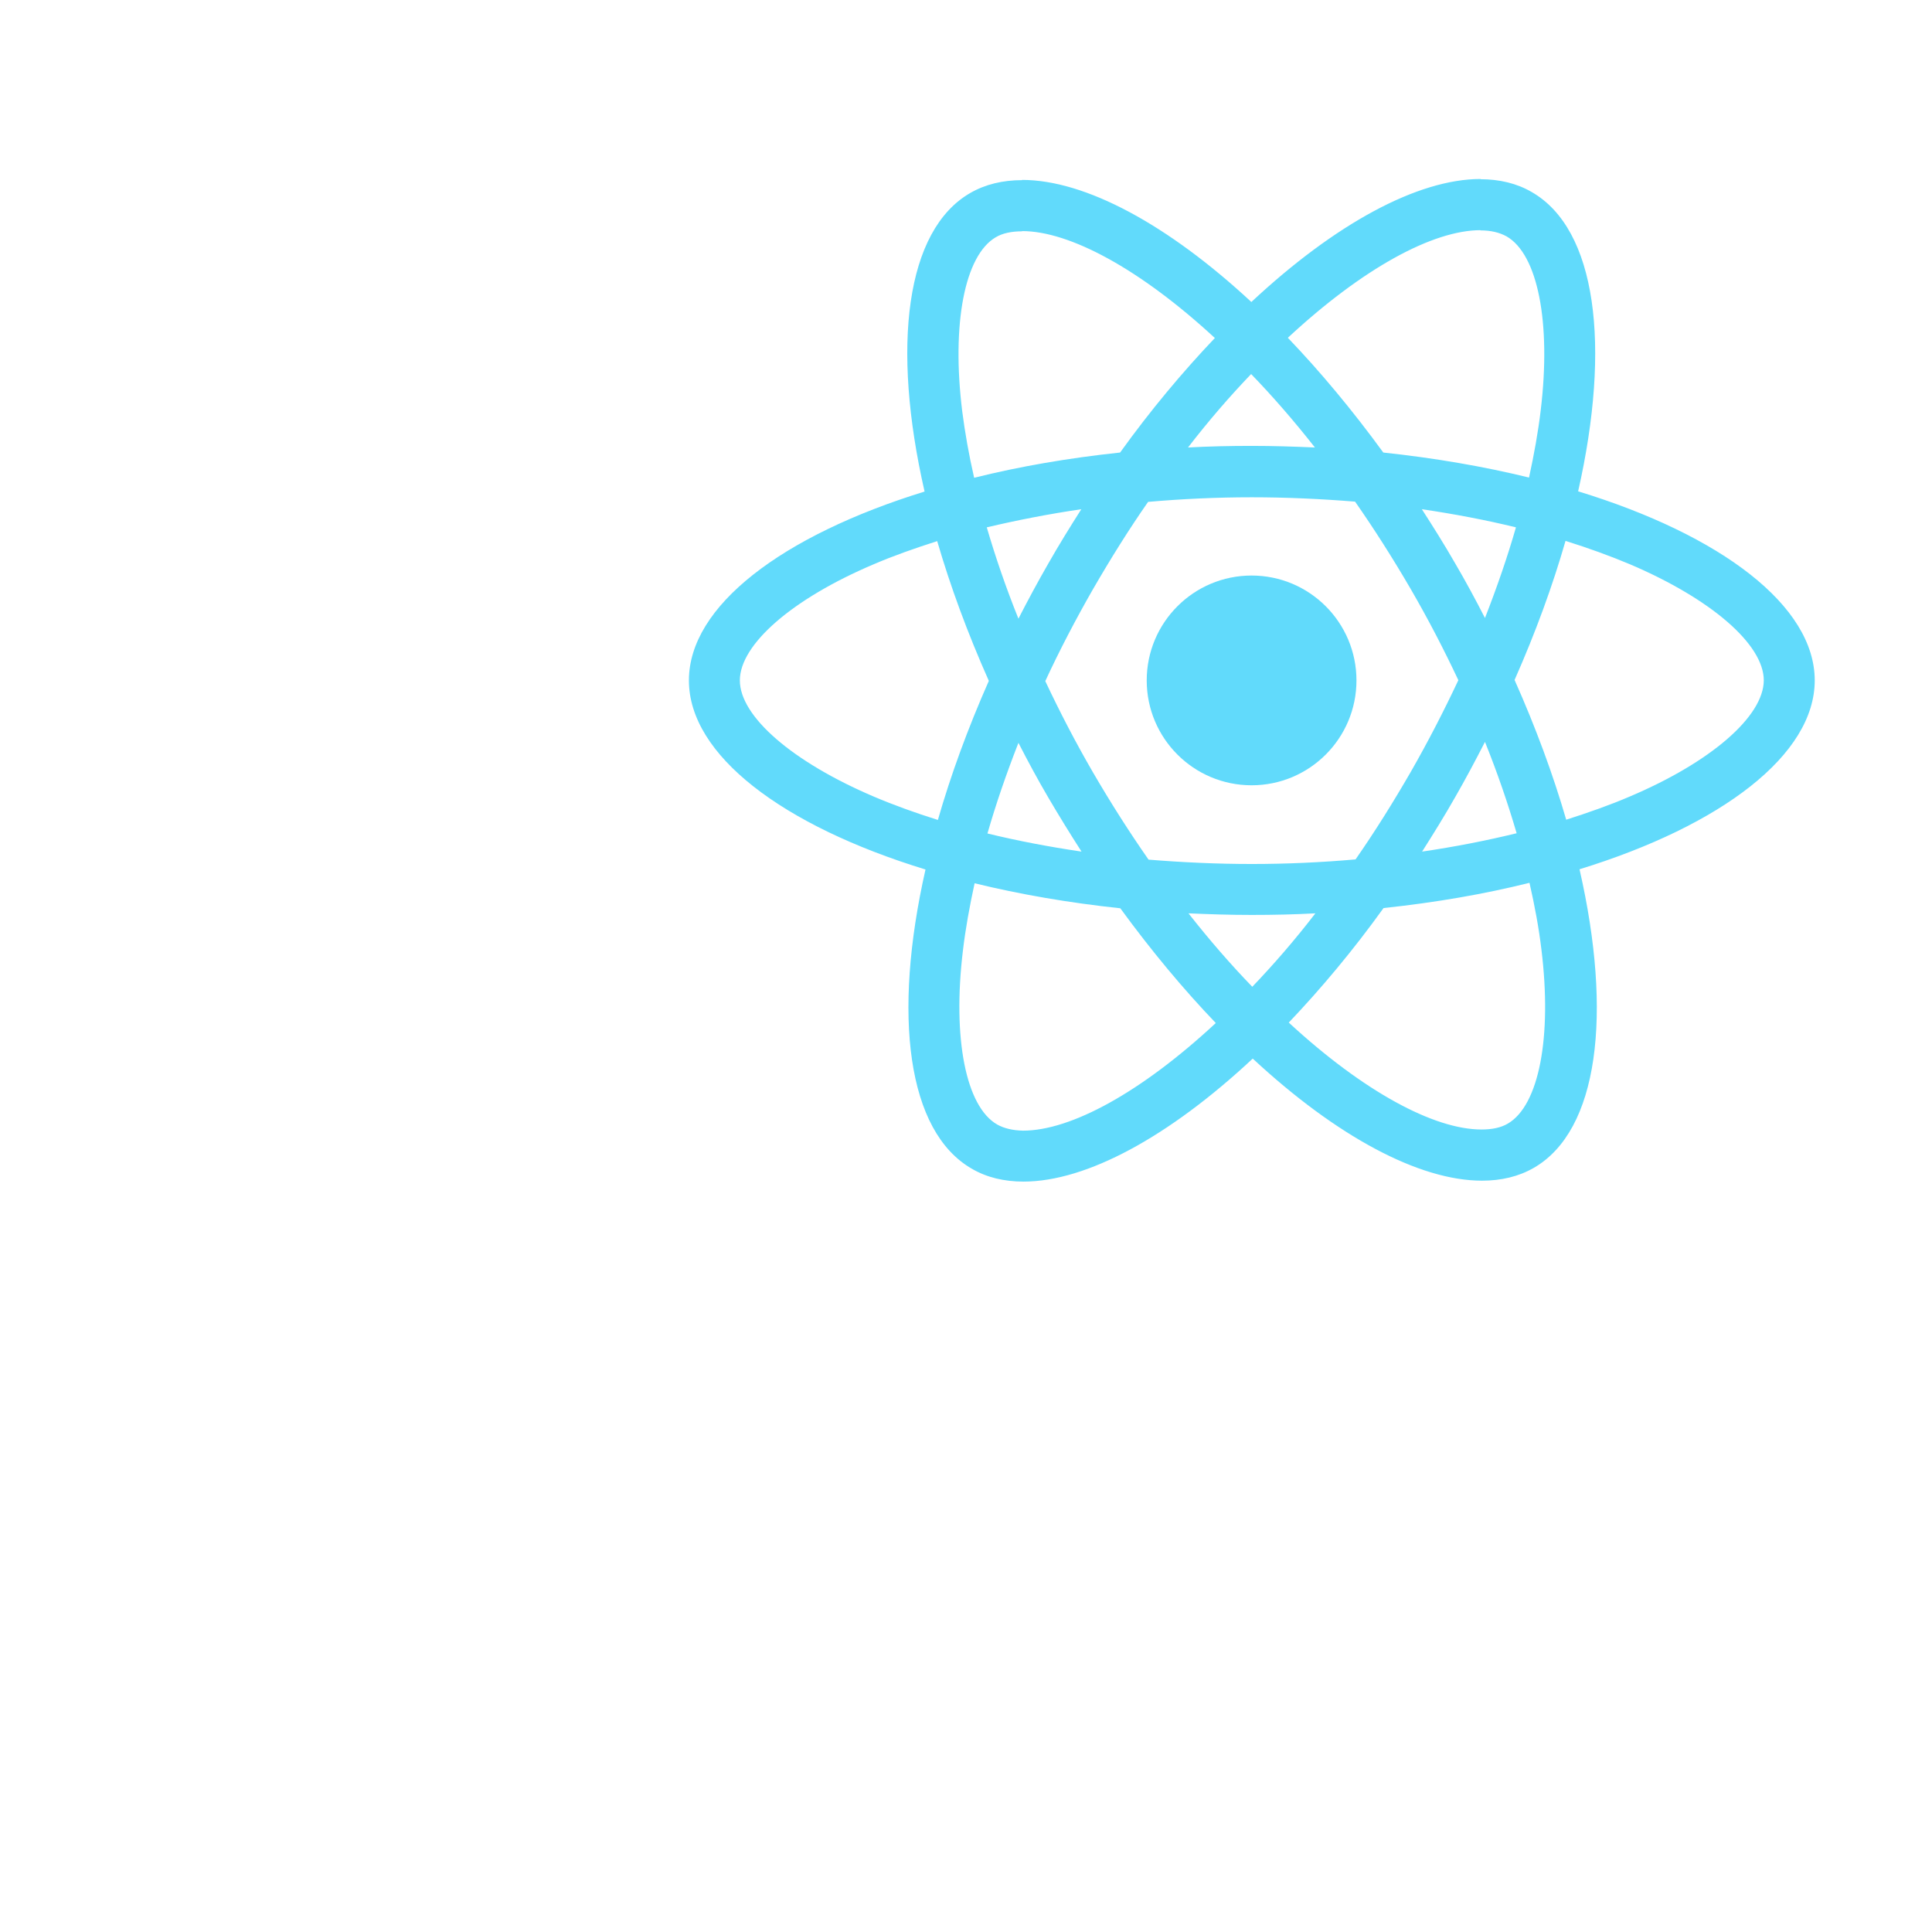
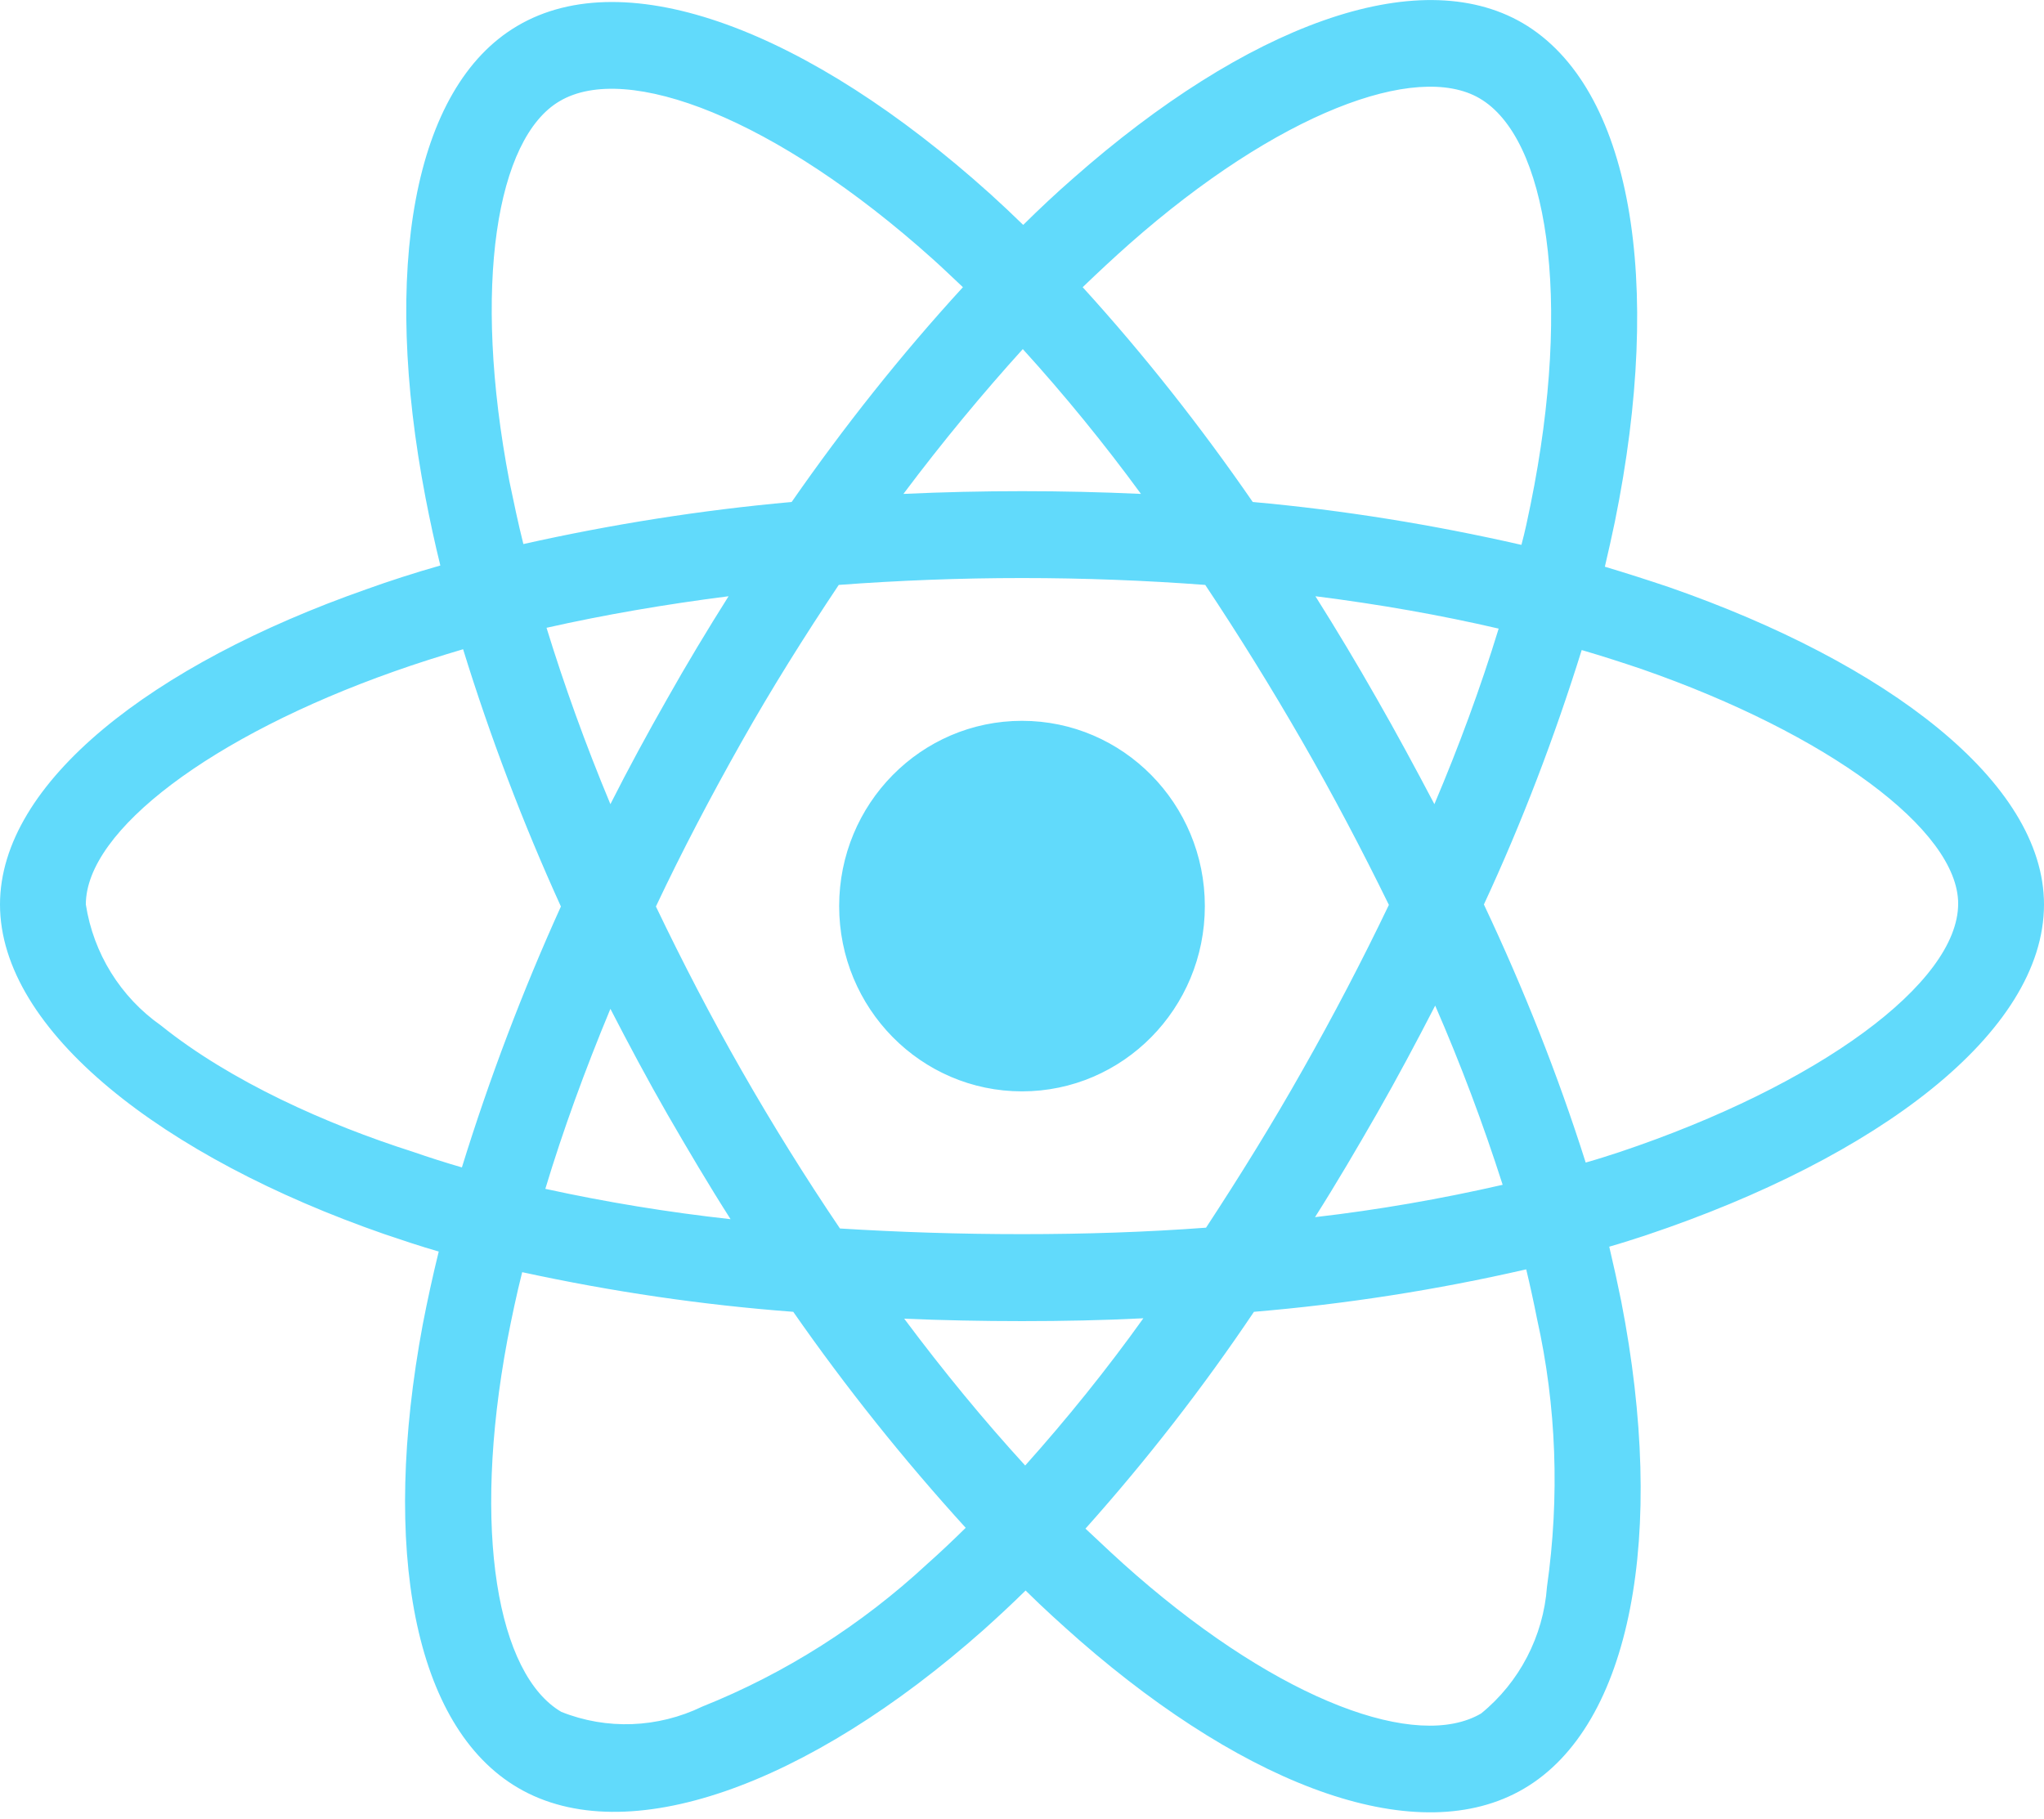
- <svg xmlns="http://www.w3.org/2000/svg" version="1.1" id="Layer_2_1_" x="0px" y="0px" viewBox="-124.5 0 841.9 841.9" enable-background="new 0 0 841.9 595.3" xml:space="preserve">
-   <g>
-     <path fill="#61DAFB" d="M666.3,296.5c0-32.5-40.7-63.3-103.1-82.4c14.4-63.6,8-114.2-20.2-130.4c-6.5-3.8-14.1-5.6-22.4-5.6v22.3   c4.6,0,8.3,0.9,11.4,2.6c13.6,7.8,19.5,37.5,14.9,75.7c-1.1,9.4-2.9,19.3-5.1,29.4c-19.6-4.8-41-8.5-63.5-10.9   c-13.5-18.5-27.5-35.3-41.6-50c32.6-30.3,63.2-46.9,84-46.9l0-22.3c0,0,0,0,0,0c-27.5,0-63.5,19.6-99.9,53.6   c-36.4-33.8-72.4-53.2-99.9-53.2v22.3c20.7,0,51.4,16.5,84,46.6c-14,14.7-28,31.4-41.3,49.9c-22.6,2.4-44,6.1-63.6,11   c-2.3-10-4-19.7-5.2-29c-4.7-38.2,1.1-67.9,14.6-75.8c3-1.8,6.9-2.6,11.5-2.6l0-22.3c0,0,0,0,0,0c-8.4,0-16,1.8-22.6,5.6   c-28.1,16.2-34.4,66.7-19.9,130.1c-62.2,19.2-102.7,49.9-102.7,82.3c0,32.5,40.7,63.3,103.1,82.4c-14.4,63.6-8,114.2,20.2,130.4   c6.5,3.8,14.1,5.6,22.5,5.6c27.5,0,63.5-19.6,99.9-53.6c36.4,33.8,72.4,53.2,99.9,53.2c8.4,0,16-1.8,22.6-5.6   c28.1-16.2,34.4-66.7,19.9-130.1C625.8,359.7,666.3,328.9,666.3,296.5z M536.1,229.8c-3.7,12.9-8.3,26.2-13.5,39.5   c-4.1-8-8.4-16-13.1-24c-4.6-8-9.5-15.8-14.4-23.4C509.3,224,523,226.6,536.1,229.8z M490.3,336.3c-7.8,13.5-15.8,26.3-24.1,38.2   c-14.9,1.3-30,2-45.2,2c-15.1,0-30.2-0.7-45-1.9c-8.3-11.9-16.4-24.6-24.2-38c-7.6-13.1-14.5-26.4-20.8-39.8   c6.2-13.4,13.2-26.8,20.7-39.9c7.8-13.5,15.8-26.3,24.1-38.2c14.9-1.3,30-2,45.2-2c15.1,0,30.2,0.7,45,1.9   c8.3,11.9,16.4,24.6,24.2,38c7.6,13.1,14.5,26.4,20.8,39.8C504.7,309.8,497.8,323.2,490.3,336.3z M522.6,323.3   c5.4,13.4,10,26.8,13.8,39.8c-13.1,3.2-26.9,5.9-41.2,8c4.9-7.7,9.8-15.6,14.4-23.7C514.2,339.4,518.5,331.3,522.6,323.3z    M421.2,430c-9.3-9.6-18.6-20.3-27.8-32c9,0.4,18.2,0.7,27.5,0.7c9.4,0,18.7-0.2,27.8-0.7C439.7,409.7,430.4,420.4,421.2,430z    M346.8,371.1c-14.2-2.1-27.9-4.7-41-7.9c3.7-12.9,8.3-26.2,13.5-39.5c4.1,8,8.4,16,13.1,24C337.1,355.7,341.9,363.5,346.8,371.1z    M420.7,163c9.3,9.6,18.6,20.3,27.8,32c-9-0.4-18.2-0.7-27.5-0.7c-9.4,0-18.7,0.2-27.8,0.7C402.2,183.3,411.5,172.6,420.7,163z    M346.7,221.9c-4.9,7.7-9.8,15.6-14.4,23.7c-4.6,8-8.9,16-13,24c-5.4-13.4-10-26.8-13.8-39.8C318.6,226.7,332.4,224,346.7,221.9z    M256.2,347.1c-35.4-15.1-58.3-34.9-58.3-50.6c0-15.7,22.9-35.6,58.3-50.6c8.6-3.7,18-7,27.7-10.1c5.7,19.6,13.2,40,22.5,60.9   c-9.2,20.8-16.6,41.1-22.2,60.6C274.3,354.2,264.9,350.8,256.2,347.1z M310,490c-13.6-7.8-19.5-37.5-14.9-75.7   c1.1-9.4,2.9-19.3,5.1-29.4c19.6,4.8,41,8.5,63.5,10.9c13.5,18.5,27.5,35.3,41.6,50c-32.6,30.3-63.2,46.9-84,46.9   C316.8,492.6,313,491.7,310,490z M547.2,413.8c4.7,38.2-1.1,67.9-14.6,75.8c-3,1.8-6.9,2.6-11.5,2.6c-20.7,0-51.4-16.5-84-46.6   c14-14.7,28-31.4,41.3-49.9c22.6-2.4,44-6.1,63.6-11C544.3,394.8,546.1,404.5,547.2,413.8z M585.7,347.1c-8.6,3.7-18,7-27.7,10.1   c-5.7-19.6-13.2-40-22.5-60.9c9.2-20.8,16.6-41.1,22.2-60.6c9.9,3.1,19.3,6.5,28.1,10.2c35.4,15.1,58.3,34.9,58.3,50.6   C644,312.2,621.1,332.1,585.7,347.1z" />
-     <polygon fill="#61DAFB" points="320.8,78.4 320.8,78.4 320.8,78.4  " />
-     <circle fill="#61DAFB" cx="420.9" cy="296.5" r="45.7" />
-     <polygon fill="#61DAFB" points="520.5,78.1 520.5,78.1 520.5,78.1  " />
-   </g>
+ <svg xmlns="http://www.w3.org/2000/svg" width="300" height="267" viewBox="0 0 300 267" fill="none">
+   <path d="M245.039 86.213C241.875 85.144 238.711 84.134 235.547 83.184C236.074 80.987 236.543 78.791 237.012 76.594C244.219 41.206 239.473 12.766 223.477 3.384C208.066 -5.581 182.93 3.741 157.5 26.184C154.98 28.381 152.52 30.697 150.176 33.013C148.594 31.469 146.953 29.925 145.312 28.441C118.652 4.453 91.934 -5.641 75.938 3.8C60.586 12.825 56.016 39.603 62.461 73.091C63.105 76.416 63.809 79.681 64.629 83.006C60.879 84.075 57.188 85.263 53.73 86.509C22.441 97.494 0 114.831 0 132.763C0 151.288 23.906 169.872 56.426 181.153C59.062 182.044 61.699 182.934 64.394 183.706C63.516 187.269 62.754 190.772 62.051 194.394C55.898 227.347 60.703 253.472 76.055 262.438C91.875 271.7 118.477 262.2 144.375 239.222C146.426 237.381 148.477 235.481 150.527 233.463C153.105 236.016 155.801 238.45 158.496 240.825C183.574 262.675 208.359 271.522 223.652 262.556C239.473 253.294 244.629 225.209 237.949 191.009C237.422 188.397 236.836 185.725 236.191 182.994C238.066 182.459 239.883 181.866 241.699 181.272C275.508 169.931 300 151.584 300 132.763C300 114.772 276.914 97.316 245.039 86.213V86.213ZM165.762 35.803C187.559 16.566 207.891 9.025 217.148 14.428C227.051 20.188 230.859 43.462 224.648 74.041C224.238 76.059 223.828 78.019 223.301 79.978C210.293 77.009 197.109 74.872 183.867 73.684C176.25 62.641 167.93 52.072 158.906 42.156C161.191 39.959 163.418 37.881 165.762 35.803V35.803ZM97.969 163.578C100.957 168.744 104.004 173.909 107.227 178.956C98.086 177.947 89.004 176.463 80.039 174.503C82.617 165.953 85.84 157.106 89.59 148.081C92.285 153.306 95.039 158.472 97.969 163.578V163.578ZM80.215 92.15C88.652 90.25 97.617 88.706 106.934 87.519C103.828 92.447 100.781 97.494 97.91 102.6C95.039 107.647 92.227 112.813 89.59 118.038C85.898 109.191 82.793 100.522 80.215 92.15ZM96.269 133.059C100.137 124.866 104.355 116.85 108.809 108.953C113.262 101.056 118.066 93.397 123.105 85.856C131.895 85.203 140.859 84.847 150 84.847C159.141 84.847 168.164 85.203 176.895 85.856C181.875 93.338 186.621 100.997 191.133 108.834C195.645 116.672 199.863 124.688 203.848 132.822C199.922 141.016 195.703 149.091 191.191 157.047C186.738 164.944 181.992 172.603 177.012 180.203C168.281 180.856 159.199 181.153 150 181.153C140.801 181.153 131.895 180.856 123.281 180.322C118.184 172.781 113.379 165.063 108.867 157.166C104.355 149.269 100.195 141.253 96.269 133.059ZM202.09 163.459C205.078 158.234 207.891 152.95 210.645 147.606C214.395 156.216 217.676 164.944 220.547 173.909C211.465 175.988 202.266 177.591 193.008 178.659C196.172 173.672 199.16 168.566 202.09 163.459ZM210.527 118.038C207.773 112.813 204.961 107.588 202.031 102.481C199.16 97.434 196.172 92.447 193.066 87.519C202.5 88.706 211.523 90.309 219.961 92.269C217.266 101.056 214.102 109.606 210.527 118.038V118.038ZM150.117 51.241C156.27 58.009 162.07 65.134 167.461 72.497C155.859 71.963 144.199 71.963 132.598 72.497C138.34 64.838 144.258 57.712 150.117 51.241ZM82.148 14.844C91.992 9.025 113.848 17.337 136.875 38C138.34 39.306 139.805 40.731 141.328 42.156C132.246 52.072 123.867 62.641 116.191 73.684C102.949 74.872 89.824 76.95 76.816 79.859C76.055 76.831 75.41 73.744 74.766 70.656C69.258 41.919 72.891 20.247 82.148 14.844V14.844ZM67.793 171.356C65.332 170.644 62.93 169.872 60.527 169.041C48.047 165.063 33.867 158.769 23.613 150.516C17.695 146.359 13.711 139.947 12.598 132.763C12.598 121.897 31.113 108.003 57.832 98.562C61.172 97.375 64.57 96.306 67.969 95.297C71.953 108.181 76.758 120.828 82.324 133.059C76.699 145.469 71.836 158.294 67.793 171.356V171.356ZM136.113 229.544C126.445 238.509 115.254 245.634 103.066 250.503C96.562 253.65 89.062 253.947 82.383 251.275C73.066 245.813 69.199 224.853 74.473 196.65C75.117 193.325 75.82 190 76.641 186.734C89.766 189.584 103.008 191.544 116.426 192.553C124.16 203.656 132.656 214.284 141.738 224.259C139.863 226.1 137.988 227.881 136.113 229.544ZM150.469 215.116C144.492 208.584 138.516 201.341 132.715 193.563C138.34 193.8 144.141 193.919 150 193.919C156.035 193.919 161.953 193.8 167.812 193.503C162.422 201.044 156.621 208.228 150.469 215.116V215.116ZM227.051 232.928C226.523 240.172 223.008 246.941 217.383 251.513C208.066 256.975 188.203 249.85 166.758 231.206C164.297 229.069 161.836 226.753 159.316 224.378C168.281 214.344 176.543 203.716 184.043 192.553C197.461 191.425 210.82 189.347 224.004 186.319C224.59 188.753 225.117 191.188 225.586 193.563C228.457 206.388 228.926 219.747 227.051 232.928V232.928ZM237.715 169.1C236.074 169.634 234.434 170.169 232.734 170.644C228.633 157.7 223.594 145.053 217.793 132.763C223.418 120.65 228.164 108.181 232.148 95.416C235.195 96.306 238.125 97.256 240.938 98.206C268.242 107.706 287.402 121.838 287.402 132.644C287.402 144.281 266.953 159.303 237.715 169.1ZM150 160.194C164.824 160.194 176.836 148.022 176.836 133C176.836 117.978 164.824 105.806 150 105.806C135.176 105.806 123.164 117.978 123.164 133C123.164 148.022 135.176 160.194 150 160.194Z" fill="#61DAFB" />
</svg>
